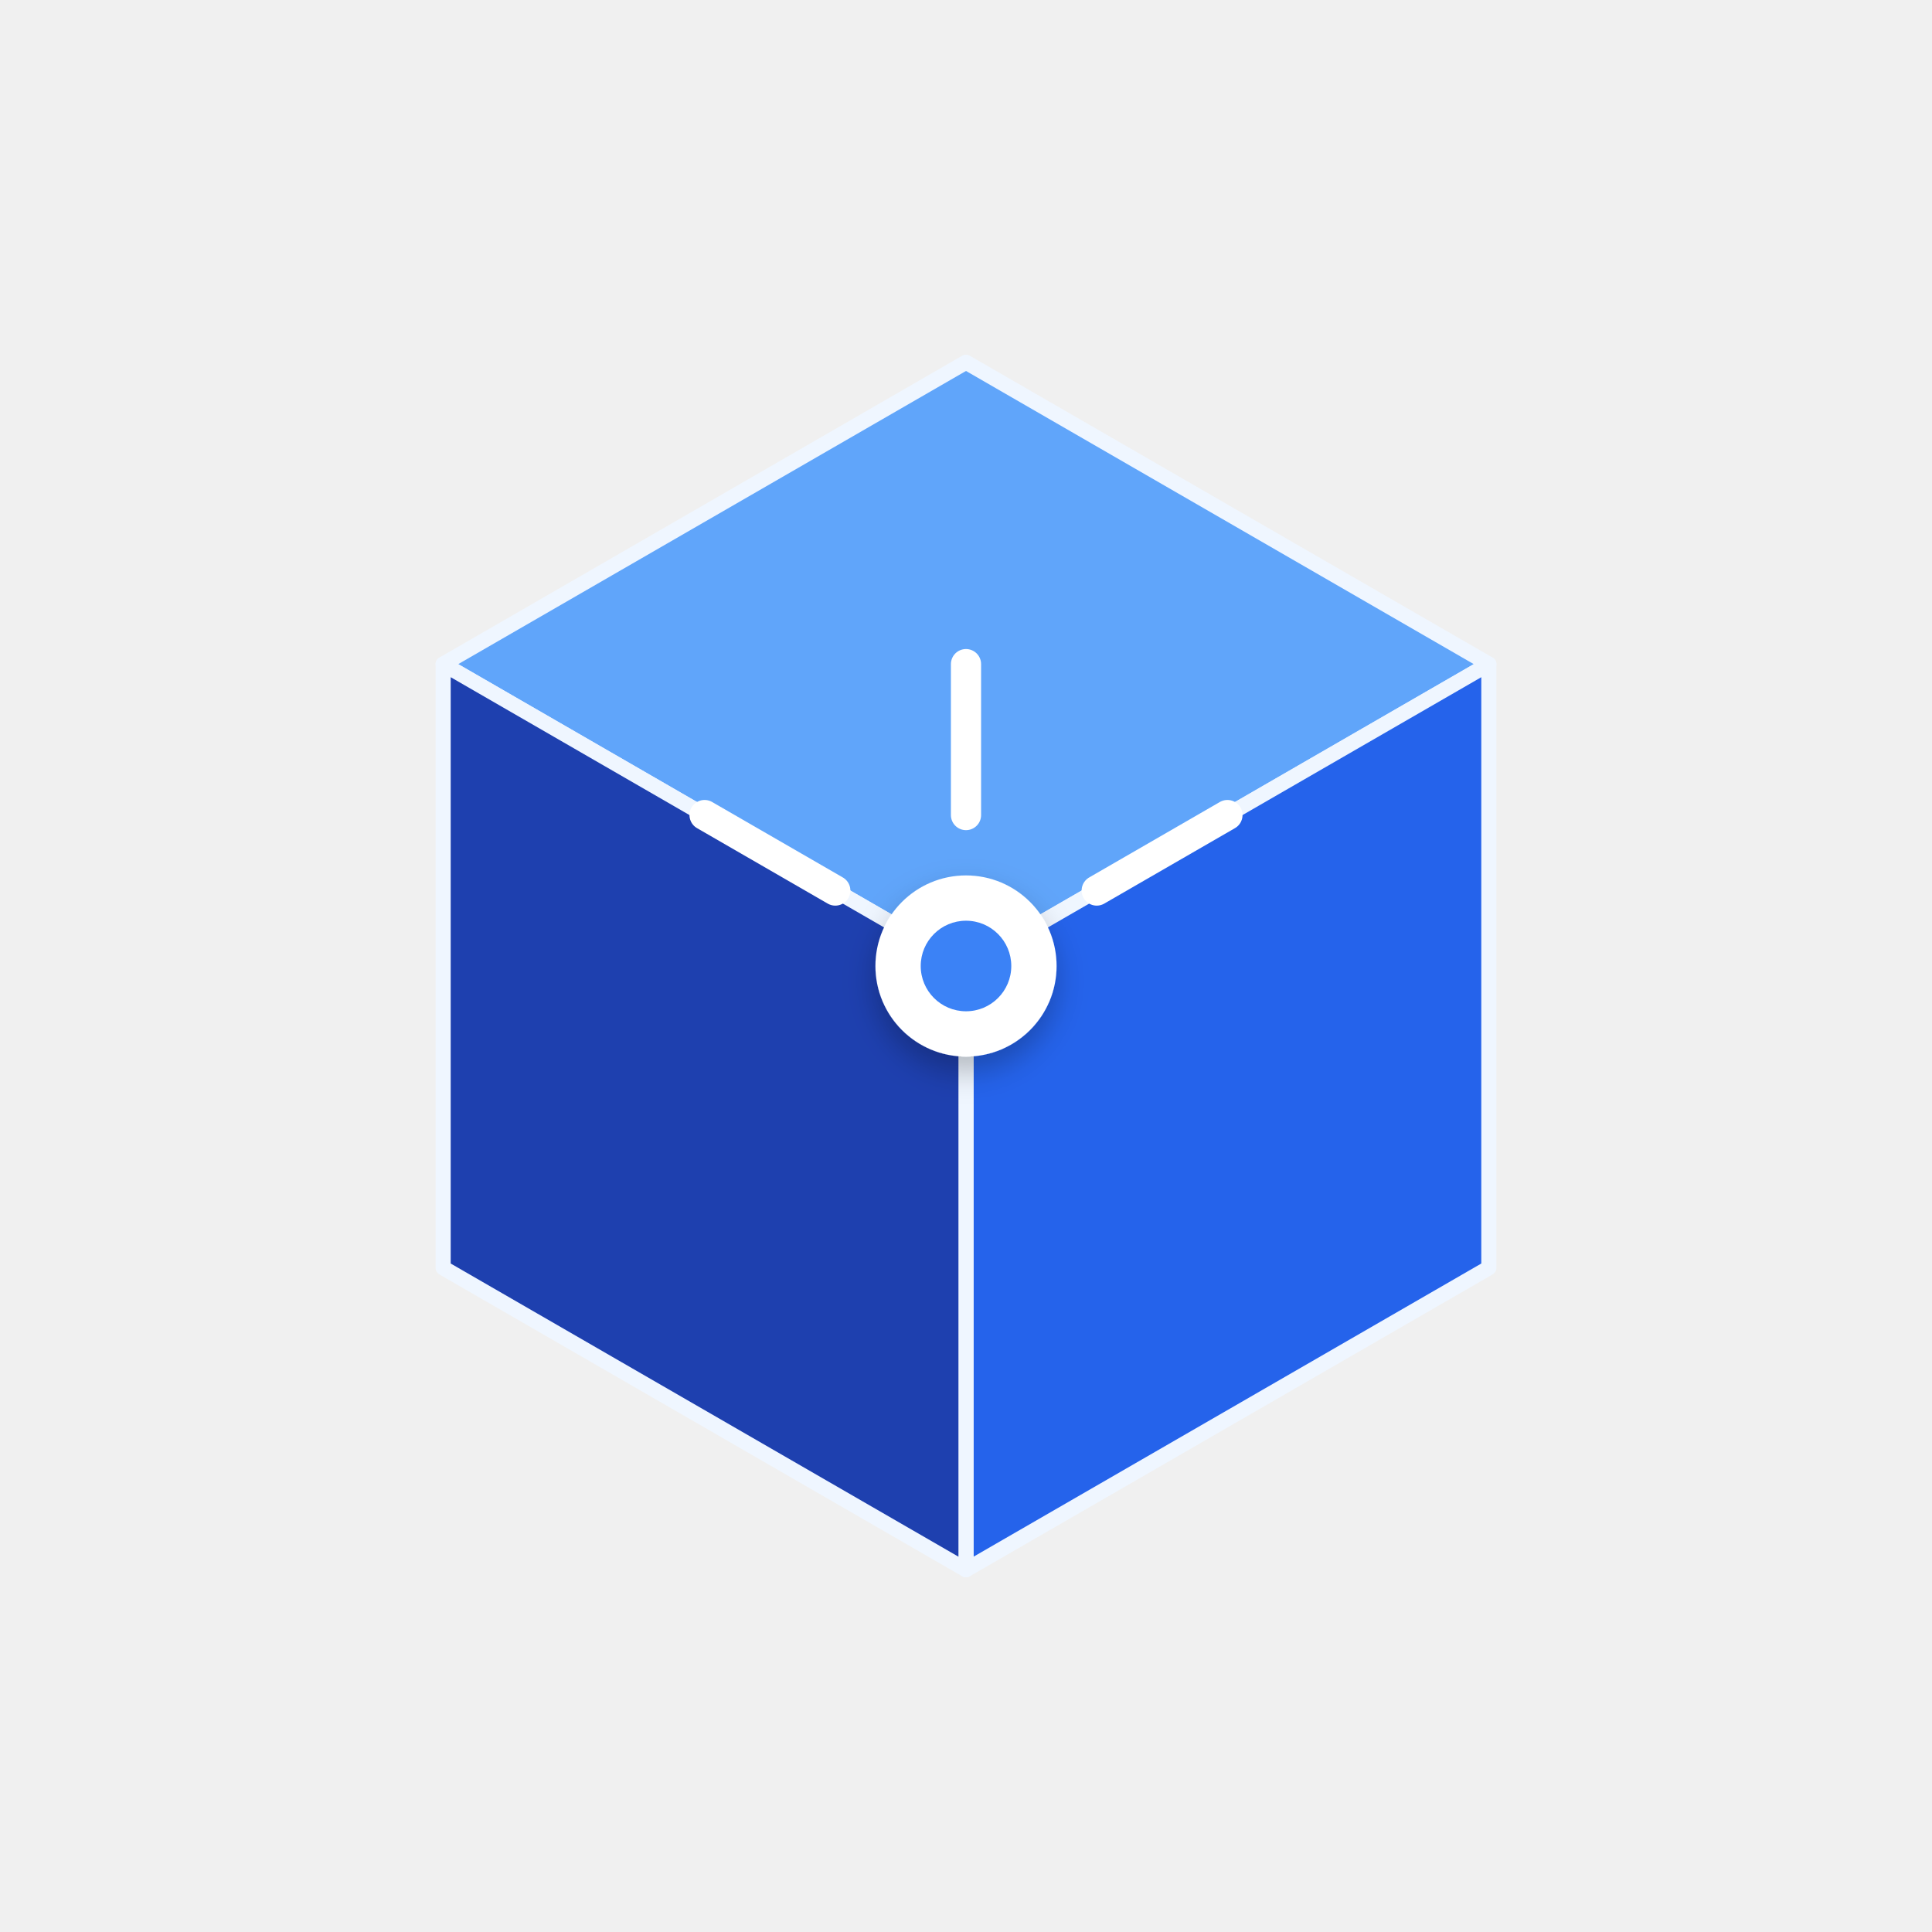
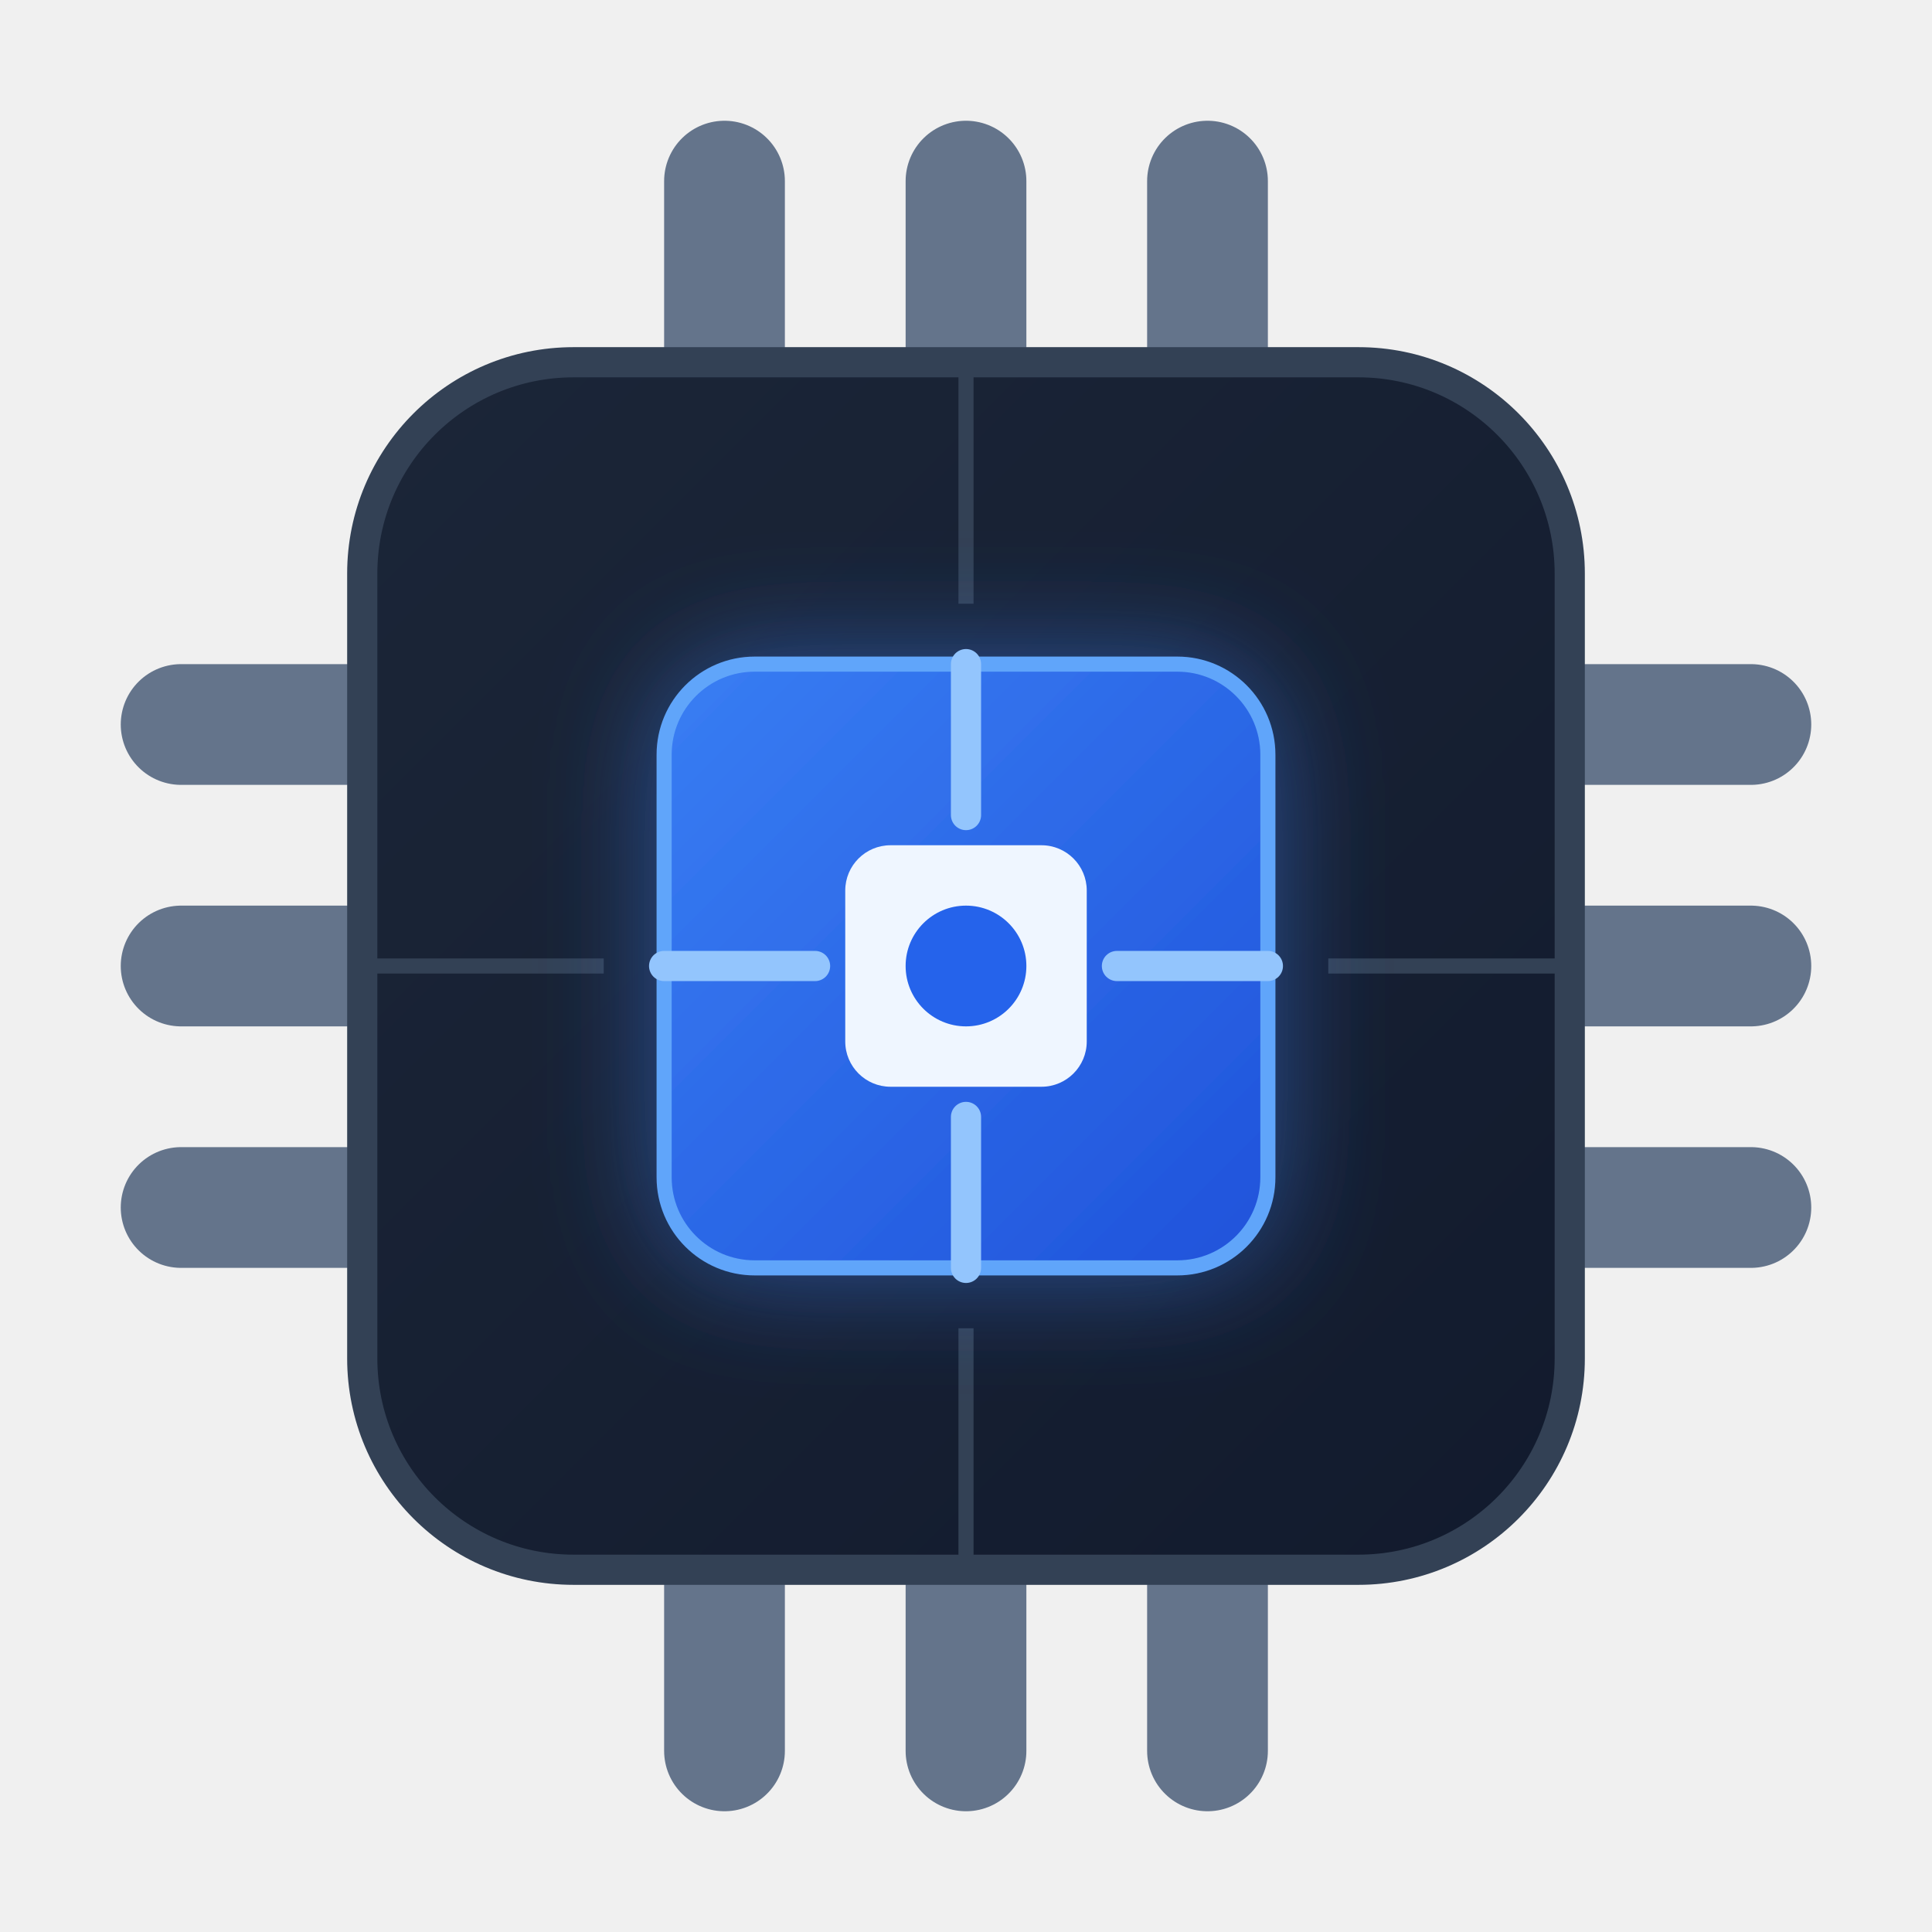
<svg xmlns="http://www.w3.org/2000/svg" width="512" height="512" viewBox="0 0 512 512" fill="none">
  <defs>
-     <linearGradient id="grad_blue" x1="0%" y1="0%" x2="100%" y2="100%">
-       <stop offset="0%" style="stop-color:#3b82f6;stop-opacity:1" />
-       <stop offset="100%" style="stop-color:#1d4ed8;stop-opacity:1" />
+     <linearGradient id="plate_gradient" x1="0" y1="0" x2="512" y2="512" gradientUnits="userSpaceOnUse">
+       <stop offset="0" stop-color="#1e293b" />
+       <stop offset="1" stop-color="#0f172a" />
    </linearGradient>
-     <filter id="shadow" x="-50%" y="-50%" width="200%" height="200%">
-       <feDropShadow dx="0" dy="4" stdDeviation="4" flood-color="#000" flood-opacity="0.25" />
+     <linearGradient id="core_gradient" x1="160" y1="160" x2="352" y2="352" gradientUnits="userSpaceOnUse">
+       <stop offset="0" stop-color="#3b82f6" />
+       <stop offset="1" stop-color="#1d4ed8" />
+     </linearGradient>
+     <filter id="glow" x="-50%" y="-50%" width="200%" height="200%">
+       <feDropShadow dx="0" dy="0" stdDeviation="15" flood-color="#3b82f6" flood-opacity="0.5" />
    </filter>
  </defs>
-   <g transform="translate(256 256)">
-     <path d="M0 -160 L138.56 -80 L0 0 L-138.56 -80 Z" fill="#60a5fa" stroke="#eff6ff" stroke-width="4" stroke-linejoin="round" />
-     <path d="M0 0 L138.56 -80 V80 L0 160 Z" fill="#2563eb" stroke="#eff6ff" stroke-width="4" stroke-linejoin="round" />
-     <path d="M0 0 L0 160 L-138.56 80 V-80 Z" fill="#1e40af" stroke="#eff6ff" stroke-width="4" stroke-linejoin="round" />
-     <path d="M0 -80 V-40" stroke="white" stroke-width="8" stroke-linecap="round" />
-     <path d="M69.28 -40 L34.64 -20" stroke="white" stroke-width="8" stroke-linecap="round" />
-     <path d="M-69.28 -40 L-34.64 -20" stroke="white" stroke-width="8" stroke-linecap="round" />
-     <circle cx="0" cy="0" r="24" fill="white" filter="url(#shadow)" />
-     <circle cx="0" cy="0" r="12" fill="#3b82f6" />
+   <g stroke="#64748b" stroke-width="32" stroke-linecap="round">
+     <path d="M192 48 V96" />
+     <path d="M256 48 V96" />
+     <path d="M320 48 V96" />
+     <path d="M192 416 V464" />
+     <path d="M256 416 V464" />
+     <path d="M320 416 V464" />
+     <path d="M48 192 H96" />
+     <path d="M48 256 H96" />
+     <path d="M48 320 H96" />
+     <path d="M416 192 H464" />
+     <path d="M416 256 H464" />
+     <path d="M416 320 H464" />
  </g>
+   <rect x="96" y="96" width="320" height="320" rx="56" fill="url(#plate_gradient)" stroke="#334155" stroke-width="8" />
+   <path d="M256 96 V160" stroke="#334155" stroke-width="4" />
+   <path d="M256 352 V416" stroke="#334155" stroke-width="4" />
+   <path d="M96 256 H160" stroke="#334155" stroke-width="4" />
+   <path d="M352 256 H416" stroke="#334155" stroke-width="4" />
+   <rect x="176" y="176" width="160" height="160" rx="24" fill="url(#core_gradient)" stroke="#60a5fa" stroke-width="4" filter="url(#glow)" />
+   <path d="M256 176 V216" stroke="#93c5fd" stroke-width="8" stroke-linecap="round" />
+   <path d="M256 336 V296" stroke="#93c5fd" stroke-width="8" stroke-linecap="round" />
+   <path d="M176 256 H216" stroke="#93c5fd" stroke-width="8" stroke-linecap="round" />
+   <path d="M336 256 H296" stroke="#93c5fd" stroke-width="8" stroke-linecap="round" />
+   <rect x="224" y="224" width="64" height="64" rx="12" fill="#eff6ff" />
+   <circle cx="256" cy="256" r="16" fill="#2563eb" />
</svg>
